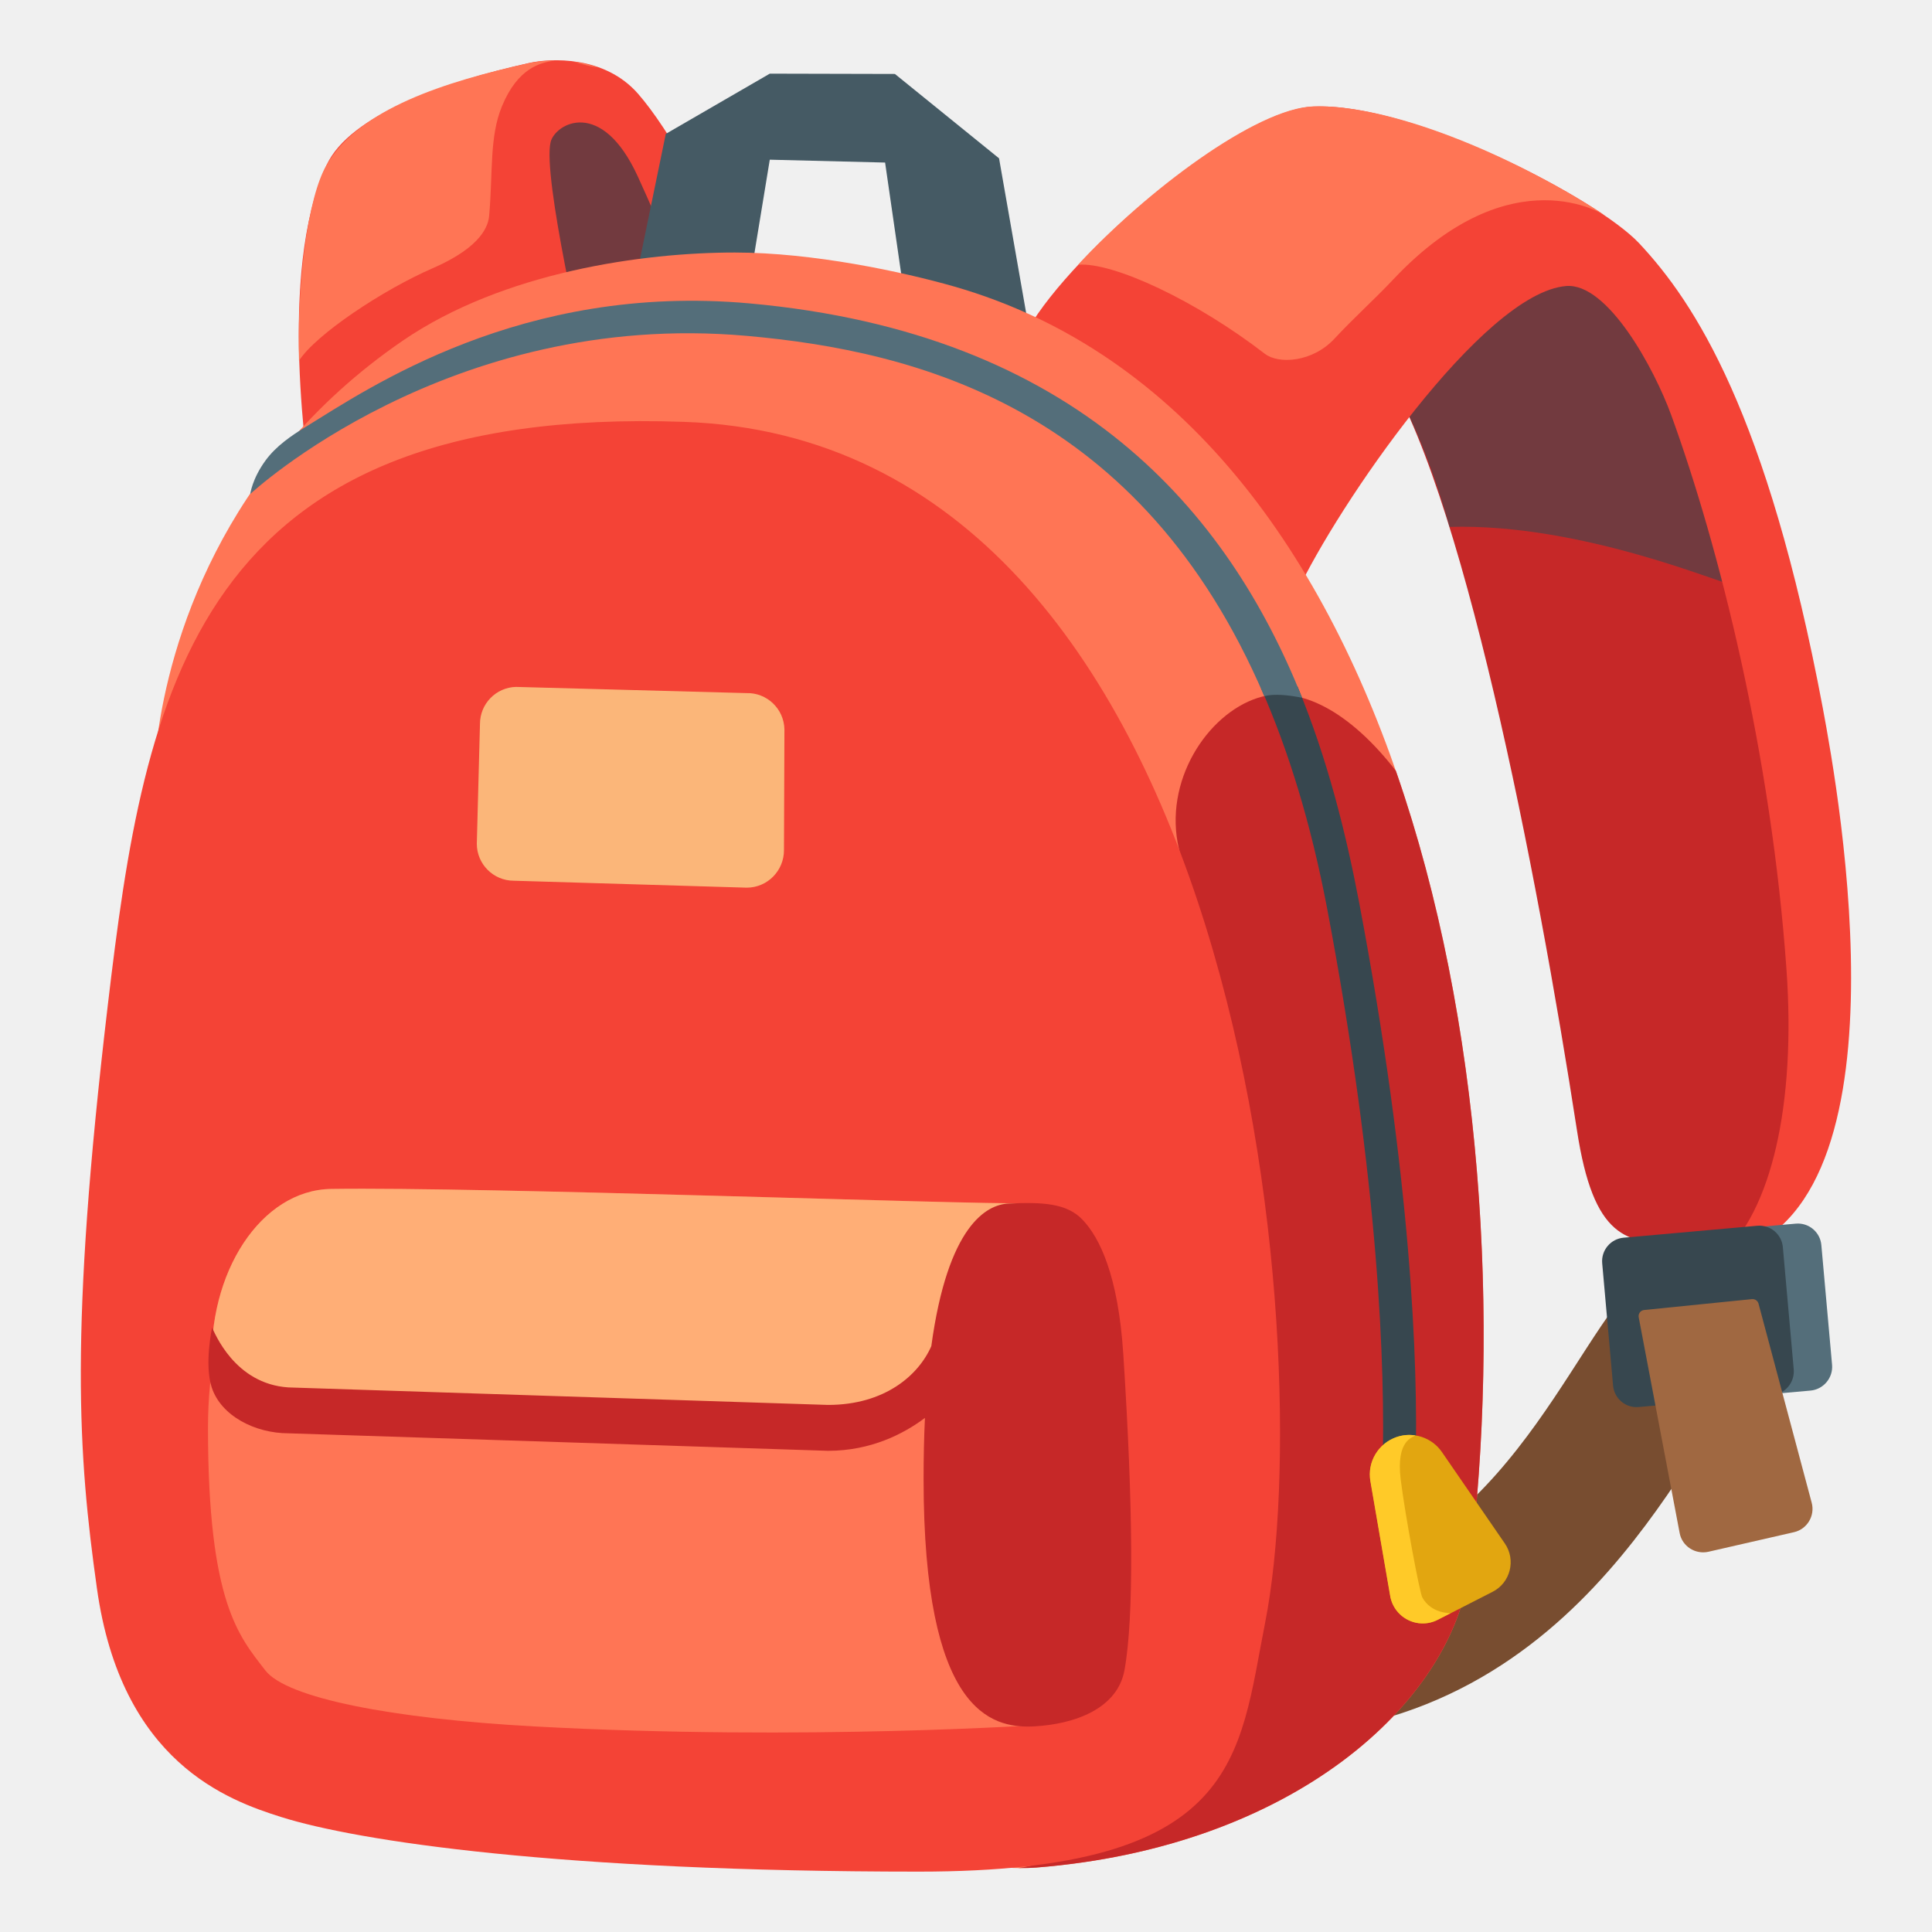
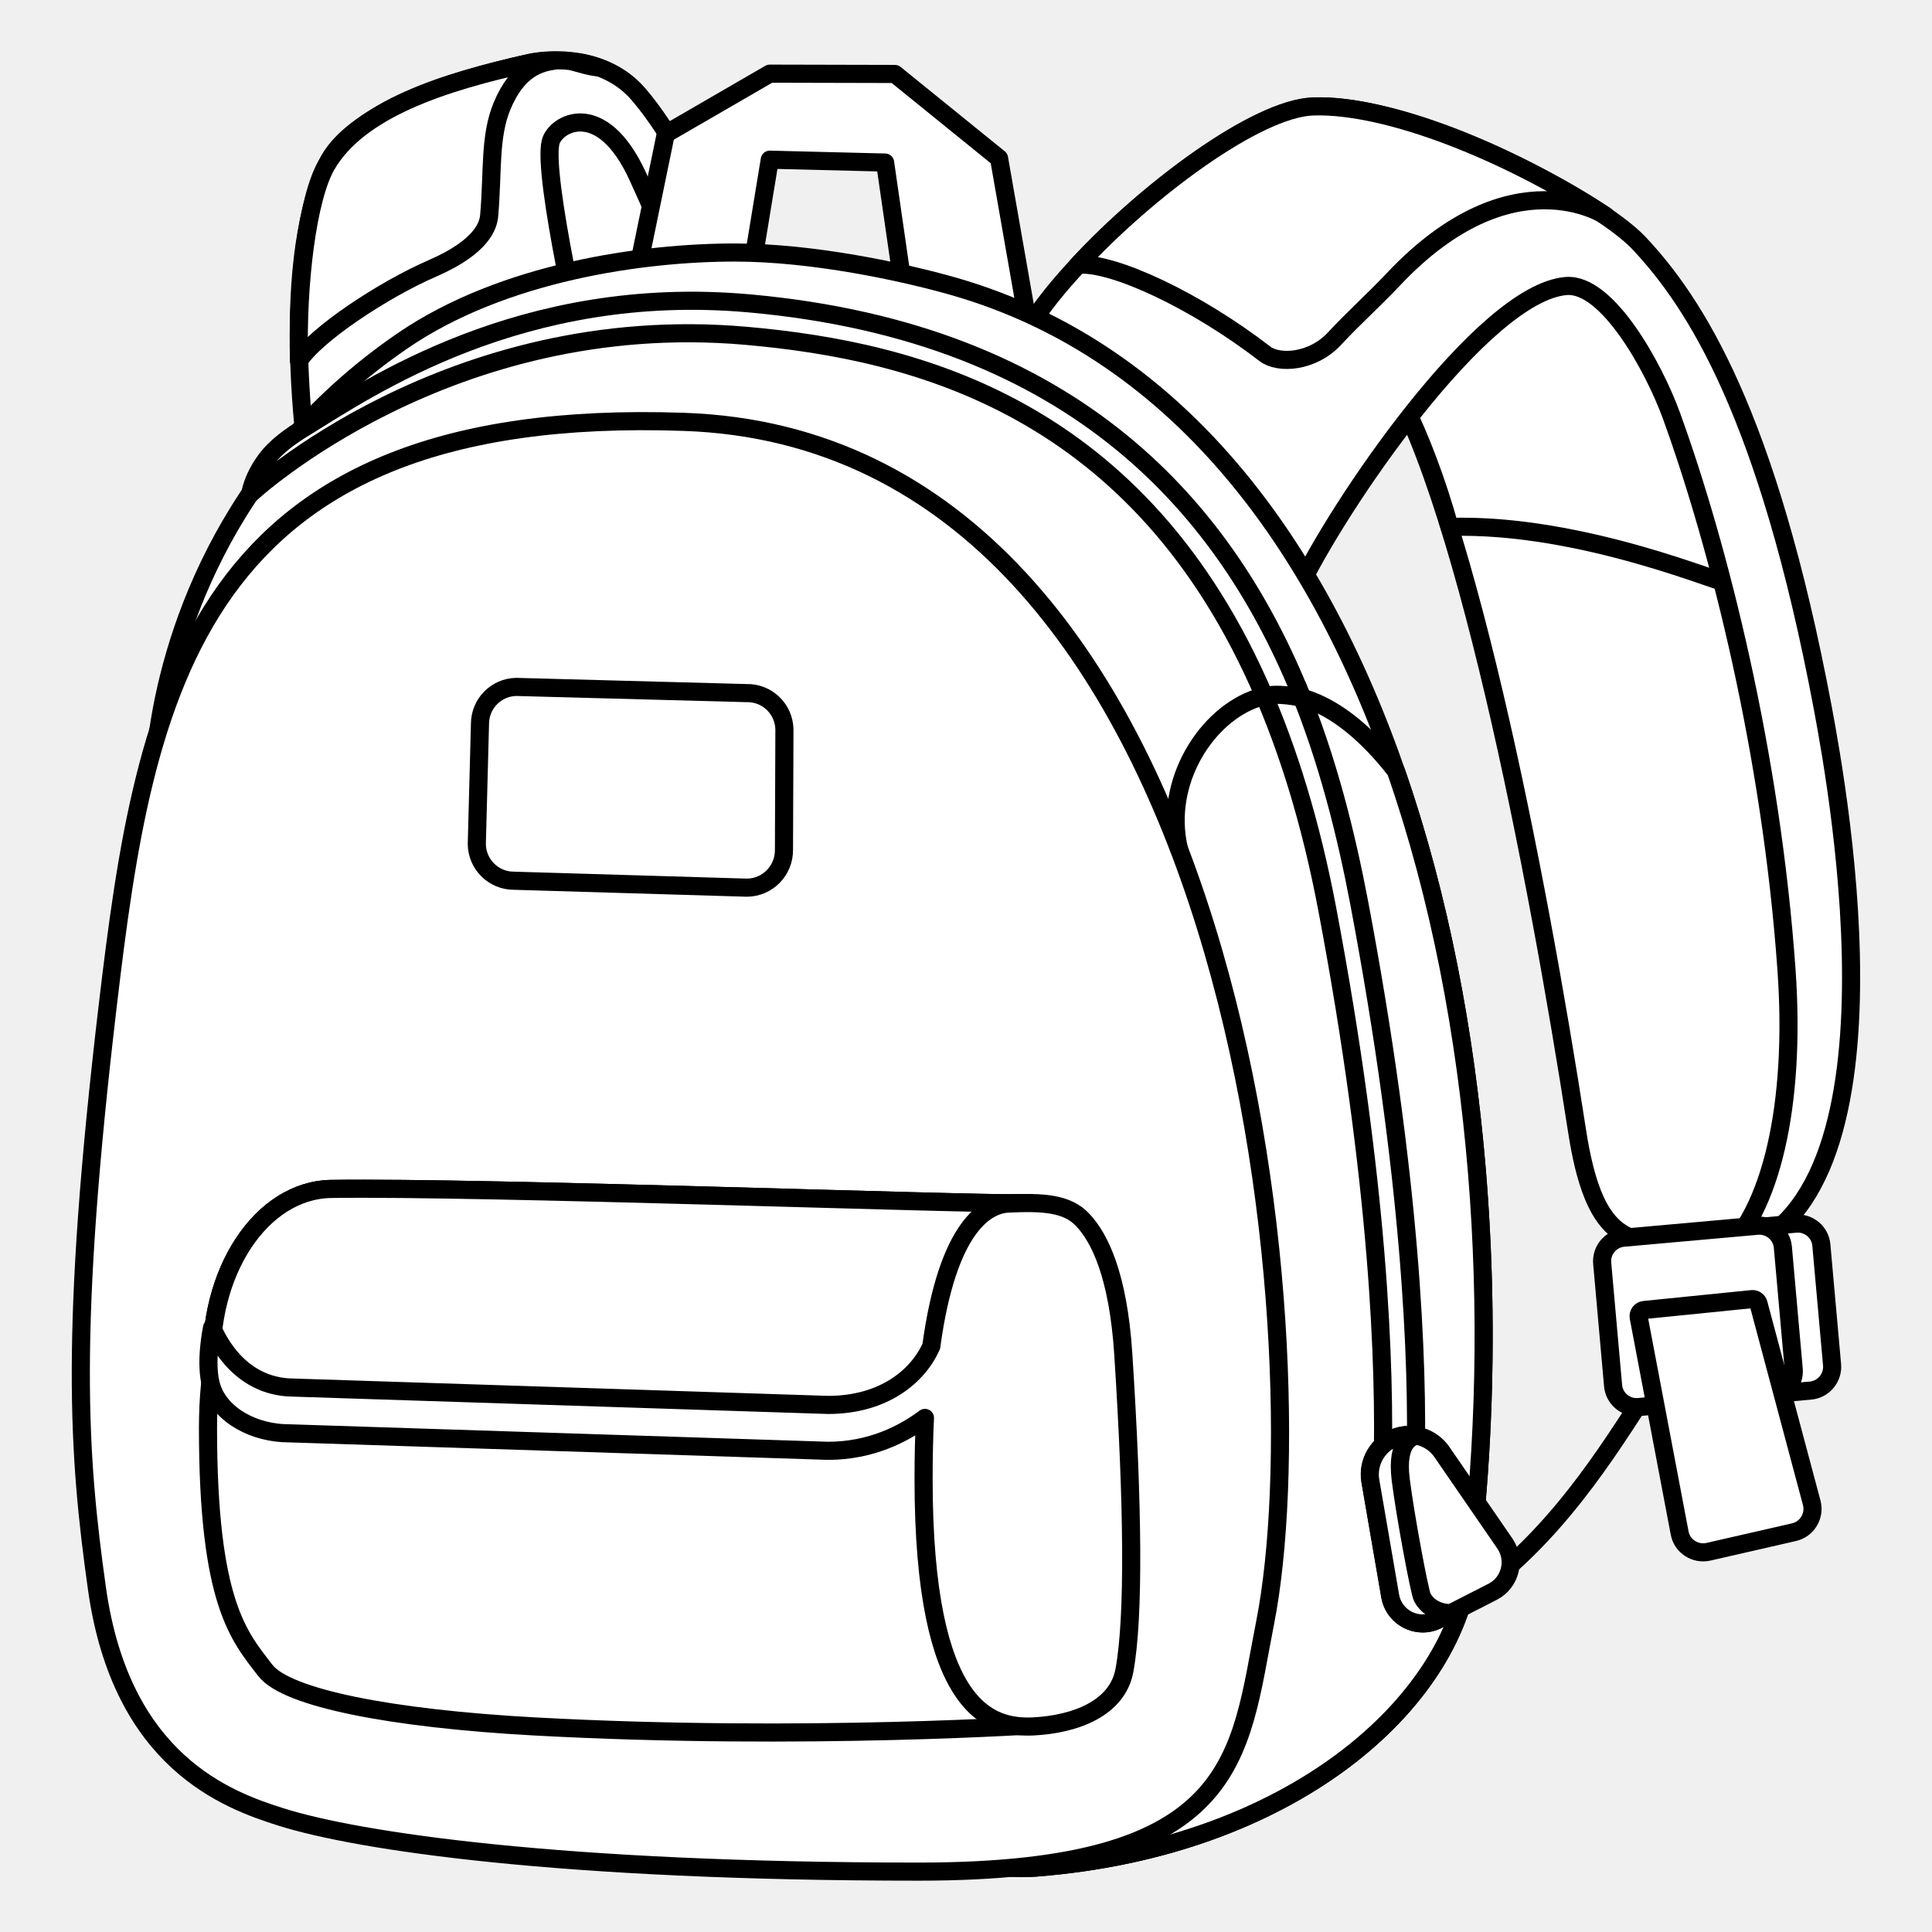
<svg xmlns="http://www.w3.org/2000/svg" version="1.1" id="Layer_6" x="0px" y="0px" viewBox="0 0 128 128" style="enable-background:new 0 0 128 128;" xml:space="preserve">
  <g>
-     <polygon style="fill:#C62828;" points="31.37,26.45 31.54,8.02 40,5.43 49.75,22.16  " />
-     <path style="opacity:0.59;fill:#37474F;" d="M36.76,20.48c0,0-2.6-11.89,0.34-13.07c5.23-2.09,9.31,11.65,9.31,11.65L36.76,20.48z" />
-     <path style="fill:#F44336;" d="M20.59,32.81c-0.09-1.63-2.29-14.63,1.05-21.88c1.53-3.31,7.81-5.51,13.43-6.76   c1.39-0.31,4.98-0.51,7.21,2.05c2.01,2.31,4.98,7.37,7.91,15l-2.11,4.54c0,0-2.91-7.7-5.82-14.06c-2.41-5.27-5.47-3.52-5.78-2.29   c-0.56,2.26,2.3,14.51,2.3,14.51C34.62,25.69,20.59,32.81,20.59,32.81z" />
+     <polygon points="31.37,26.45 31.54,8.02 40,5.43 49.75,22.16  " fill="#ffffff" stroke="#000000" stroke-width="1.2" stroke-linecap="round" stroke-linejoin="round" />
+     <path d="M36.76,20.48c0,0-2.6-11.89,0.34-13.07c5.23-2.09,9.31,11.65,9.31,11.65L36.76,20.48z" fill="#ffffff" stroke="#000000" stroke-width="1.2" stroke-linecap="round" stroke-linejoin="round" />
+     <path d="M20.59,32.81c-0.09-1.63-2.29-14.63,1.05-21.88c1.53-3.31,7.81-5.51,13.43-6.76   c1.39-0.31,4.98-0.51,7.21,2.05c2.01,2.31,4.98,7.37,7.91,15l-2.11,4.54c0,0-2.91-7.7-5.82-14.06c-2.41-5.27-5.47-3.52-5.78-2.29   c-0.56,2.26,2.3,14.51,2.3,14.51C34.62,25.69,20.59,32.81,20.59,32.81z" fill="#ffffff" stroke="#000000" stroke-width="1.2" stroke-linecap="round" stroke-linejoin="round" />
  </g>
  <g>
-     <polygon style="fill:#455A64;" points="42.36,17.37 44.11,8.87 51,4.88 59.29,4.9 66.19,10.49 68.1,21.39 59.77,18.58 58.64,10.77    51,10.58 49.98,16.79  " />
+     <polygon points="42.36,17.37 44.11,8.87 51,4.88 59.29,4.9 66.19,10.49 68.1,21.39 59.77,18.58 58.64,10.77    51,10.58 49.98,16.79  " fill="#ffffff" stroke="#000000" stroke-width="1.2" stroke-linecap="round" stroke-linejoin="round" />
  </g>
  <g>
-     <path style="fill:#FF7555;" d="M35.06,4.18c-5.62,1.24-11.27,3.03-13.43,6.76c-1.24,2.14-1.96,7.75-1.82,12.96   c1.09-1.72,5.54-4.69,8.86-6.13c3.31-1.44,3.69-2.87,3.74-3.5c0.25-2.86,0.01-5.22,0.85-7.24c1.06-2.56,2.57-2.88,3.45-3.01   C36.04,4.02,35.45,4.09,35.06,4.18z" />
-     <path style="fill:#FF7555;" d="M39.59,4.46c-0.54-0.19-1.08-0.31-1.6-0.37C38.53,4.23,39.06,4.41,39.59,4.46z" />
+     <path d="M35.06,4.18c-5.62,1.24-11.27,3.03-13.43,6.76c-1.24,2.14-1.96,7.75-1.82,12.96   c1.09-1.72,5.54-4.69,8.86-6.13c3.31-1.44,3.69-2.87,3.74-3.5c0.25-2.86,0.01-5.22,0.85-7.24c1.06-2.56,2.57-2.88,3.45-3.01   C36.04,4.02,35.45,4.09,35.06,4.18z" fill="#ffffff" stroke="#000000" stroke-width="1.2" stroke-linecap="round" stroke-linejoin="round" />
+     <path d="M39.59,4.46c-0.54-0.19-1.08-0.31-1.6-0.37C38.53,4.23,39.06,4.41,39.59,4.46z" fill="#ffffff" stroke="#000000" stroke-width="1.2" stroke-linecap="round" stroke-linejoin="round" />
  </g>
-   <path style="fill:none;stroke:#784D30;stroke-width:9.816;stroke-miterlimit:10;" d="M89.99,109.24  c14.88-3.95,19.32-20.76,23.54-22.17" />
-   <path style="fill:#C62828;" d="M104.48,74.9c1.09,7.09,3.23,7.62,6.96,7.43c5.65-0.28,6.27-1.58,7.53-11.26  c1.56-12.02-2.95-28.77-6.84-40.25c-2.06-6.08-1.85-10.25-6.44-14.89c-2.52-2.55-12.33-6.3-15.18-1.42  c-1.96,3.36-0.98,6.77,0.89,9.47C96.83,31.84,101.83,57.75,104.48,74.9z" />
-   <path style="opacity:0.59;fill:#37474F;" d="M93.06,26.91c1.04,2.13,2.11,4.89,2.98,8c8.86-0.27,18.46,3.98,18.46,3.72  c0-0.22-0.75-5.99-3.19-11.71c-1.06-2.48-4.29-9.28-8.29-8.62C97.99,19.14,93.06,26.91,93.06,26.91z" />
-   <path style="fill:#F44336;" d="M85.95,39.19c2.61-5.58,12.26-19.78,17.81-20.24c2.75-0.23,5.84,5.46,6.97,8.57  c3.17,8.73,6.62,22.43,7.63,36.73c0.63,8.92-1,16.02-4.36,18.97c12.88-2.41,7.85-30.52,6.76-36.34  c-3.67-19.49-8.48-26.84-12.17-30.77c-2.82-3-15.1-9.35-21.58-9.05c-4.99,0.23-15.91,9.56-18.89,14.73  C67.24,23.31,85.95,39.19,85.95,39.19z" />
-   <path style="fill:#FF7555;" d="M68.66,123.73c16.9-1.34,27.59-10.84,28.71-19.85c3.86-31.14-3.77-76.17-34.16-84.9  c-3.39-0.97-9.35-2.25-14.53-2.25c-6.03,0-15.33,1.27-22.01,5.85c-12.18,8.36-15.43,20.26-16.23,26.16  C7.49,70.37,47.4,125.42,68.66,123.73z" />
-   <path style="fill:#C62828;" d="M97.37,103.88c2.01-16.2,0.91-36.15-4.89-52.81c-3.02-3.9-6.38-5.73-9.16-4.83  c-3.34,1.08-6.27,5.53-5.21,10.01c0,0,8.09,32.46,2.59,52.99c-3.64,13.59-13.23,14.52-13.23,14.52c0.4,0,0.8,0,1.19-0.03  C85.57,122.39,96.25,112.89,97.37,103.88z" />
-   <path style="fill:#F44336;" d="M18.62,120.38c5.1,1.61,18.51,3.62,42.26,3.62c21.33,0,21.18-7.59,22.94-16.5  c3.62-18.38-1.34-78.26-38.49-79.55C12.84,26.81,9.59,45.89,7.14,66.61c-2.56,21.67-1.96,29.78-0.72,38.61  C8.03,116.76,15.11,119.27,18.62,120.38z" />
-   <path style="fill:#37474F;" d="M90.05,59.81c-0.86-4.52-2.08-9.49-4.09-14.34l-2.42,0.11c1.81,4.11,3.31,8.94,4.39,14.63  c3.45,18.23,3.85,30.45,3.67,37.08c-0.11,3.98,2.08,4,2.19-0.25C93.96,90.23,93.5,78.05,90.05,59.81z" />
-   <path style="fill:#E2A610;" d="M92.53,95.21L92.53,95.21c-1.21,0.42-1.95,1.66-1.73,2.92l1.3,7.54c0.21,1.49,1.83,2.33,3.17,1.64  l3.62-1.85c1.18-0.6,1.56-2.11,0.81-3.2l-4.17-6.06C94.87,95.24,93.64,94.83,92.53,95.21z" />
-   <path style="fill:#FFCA28;" d="M94.23,105.83c-0.18-0.33-1.14-5.47-1.43-7.81c-0.32-2.63,0.81-2.78,0.98-2.92  c-0.49-0.07-0.87-0.02-1.26,0.11c-1.21,0.42-1.95,1.65-1.73,2.92l1.3,7.54c0.15,1.03,0.96,1.75,1.89,1.87  c0.42,0.05,0.86-0.01,1.28-0.23l0.84-0.43C96.06,106.87,94.82,106.91,94.23,105.83z" />
-   <path style="fill:#546E7A;" d="M119.95,92.13l-9.34,0.83c-0.86,0.08-1.63-0.56-1.7-1.43l-0.71-7.93c-0.08-0.86,0.56-1.63,1.43-1.7  l9.34-0.83c0.86-0.08,1.63,0.56,1.7,1.43l0.71,7.93C121.45,91.29,120.81,92.05,119.95,92.13z" />
-   <path style="fill:#37474F;" d="M117.41,92.43l-8.84,0.79c-0.86,0.08-1.63-0.56-1.7-1.43l-0.72-8.09c-0.08-0.86,0.56-1.63,1.43-1.7  l8.84-0.79c0.86-0.08,1.63,0.56,1.7,1.43l0.72,8.09C118.91,91.59,118.27,92.35,117.41,92.43z" />
+   <path d="M89.99,109.24  c14.88-3.95,19.32-20.76,23.54-22.17" fill="none" stroke="#000000" stroke-width="1.2" stroke-linecap="round" stroke-linejoin="round" />
+   <path d="M104.48,74.9c1.09,7.09,3.23,7.62,6.96,7.43c5.65-0.28,6.27-1.58,7.53-11.26  c1.56-12.02-2.95-28.77-6.84-40.25c-2.06-6.08-1.85-10.25-6.44-14.89c-2.52-2.55-12.33-6.3-15.18-1.42  c-1.96,3.36-0.98,6.77,0.89,9.47C96.83,31.84,101.83,57.75,104.48,74.9z" fill="#ffffff" stroke="#000000" stroke-width="1.2" stroke-linecap="round" stroke-linejoin="round" />
+   <path d="M93.06,26.91c1.04,2.13,2.11,4.89,2.98,8c8.86-0.27,18.46,3.98,18.46,3.72  c0-0.22-0.75-5.99-3.19-11.71c-1.06-2.48-4.29-9.28-8.29-8.62C97.99,19.14,93.06,26.91,93.06,26.91z" fill="#ffffff" stroke="#000000" stroke-width="1.2" stroke-linecap="round" stroke-linejoin="round" />
+   <path d="M85.95,39.19c2.61-5.58,12.26-19.78,17.81-20.24c2.75-0.23,5.84,5.46,6.97,8.57  c3.17,8.73,6.62,22.43,7.63,36.73c0.63,8.92-1,16.02-4.36,18.97c12.88-2.41,7.85-30.52,6.76-36.34  c-3.67-19.49-8.48-26.84-12.17-30.77c-2.82-3-15.1-9.35-21.58-9.05c-4.99,0.23-15.91,9.56-18.89,14.73  C67.24,23.31,85.95,39.19,85.95,39.19z" fill="#ffffff" stroke="#000000" stroke-width="1.2" stroke-linecap="round" stroke-linejoin="round" />
+   <path d="M68.66,123.73c16.9-1.34,27.59-10.84,28.71-19.85c3.86-31.14-3.77-76.17-34.16-84.9  c-3.39-0.97-9.35-2.25-14.53-2.25c-6.03,0-15.33,1.27-22.01,5.85c-12.18,8.36-15.43,20.26-16.23,26.16  C7.49,70.37,47.4,125.42,68.66,123.73z" fill="#ffffff" stroke="#000000" stroke-width="1.2" stroke-linecap="round" stroke-linejoin="round" />
+   <path d="M97.37,103.88c2.01-16.2,0.91-36.15-4.89-52.81c-3.02-3.9-6.38-5.73-9.16-4.83  c-3.34,1.08-6.27,5.53-5.21,10.01c0,0,8.09,32.46,2.59,52.99c-3.64,13.59-13.23,14.52-13.23,14.52c0.4,0,0.8,0,1.19-0.03  C85.57,122.39,96.25,112.89,97.37,103.88z" fill="#ffffff" stroke="#000000" stroke-width="1.2" stroke-linecap="round" stroke-linejoin="round" />
+   <path d="M18.62,120.38c5.1,1.61,18.51,3.62,42.26,3.62c21.33,0,21.18-7.59,22.94-16.5  c3.62-18.38-1.34-78.26-38.49-79.55C12.84,26.81,9.59,45.89,7.14,66.61c-2.56,21.67-1.96,29.78-0.72,38.61  C8.03,116.76,15.11,119.27,18.62,120.38z" fill="#ffffff" stroke="#000000" stroke-width="1.2" stroke-linecap="round" stroke-linejoin="round" />
+   <path d="M90.05,59.81c-0.86-4.52-2.08-9.49-4.09-14.34l-2.42,0.11c1.81,4.11,3.31,8.94,4.39,14.63  c3.45,18.23,3.85,30.45,3.67,37.08c-0.11,3.98,2.08,4,2.19-0.25C93.96,90.23,93.5,78.05,90.05,59.81z" fill="#ffffff" stroke="#000000" stroke-width="1.2" stroke-linecap="round" stroke-linejoin="round" />
+   <path d="M92.53,95.21L92.53,95.21c-1.21,0.42-1.95,1.66-1.73,2.92l1.3,7.54c0.21,1.49,1.83,2.33,3.17,1.64  l3.62-1.85c1.18-0.6,1.56-2.11,0.81-3.2l-4.17-6.06C94.87,95.24,93.64,94.83,92.53,95.21z" fill="#ffffff" stroke="#000000" stroke-width="1.2" stroke-linecap="round" stroke-linejoin="round" />
+   <path d="M94.23,105.83c-0.18-0.33-1.14-5.47-1.43-7.81c-0.32-2.63,0.81-2.78,0.98-2.92  c-0.49-0.07-0.87-0.02-1.26,0.11c-1.21,0.42-1.95,1.65-1.73,2.92l1.3,7.54c0.15,1.03,0.96,1.75,1.89,1.87  c0.42,0.05,0.86-0.01,1.28-0.23l0.84-0.43C96.06,106.87,94.82,106.91,94.23,105.83z" fill="#ffffff" stroke="#000000" stroke-width="1.2" stroke-linecap="round" stroke-linejoin="round" />
+   <path d="M119.95,92.13l-9.34,0.83c-0.86,0.08-1.63-0.56-1.7-1.43l-0.71-7.93c-0.08-0.86,0.56-1.63,1.43-1.7  l9.34-0.83c0.86-0.08,1.63,0.56,1.7,1.43l0.71,7.93C121.45,91.29,120.81,92.05,119.95,92.13z" fill="#ffffff" stroke="#000000" stroke-width="1.2" stroke-linecap="round" stroke-linejoin="round" />
+   <path d="M117.41,92.43l-8.84,0.79c-0.86,0.08-1.63-0.56-1.7-1.43l-0.72-8.09c-0.08-0.86,0.56-1.63,1.43-1.7  l8.84-0.79c0.86-0.08,1.63,0.56,1.7,1.43l0.72,8.09C118.91,91.59,118.27,92.35,117.41,92.43z" fill="#ffffff" stroke="#000000" stroke-width="1.2" stroke-linecap="round" stroke-linejoin="round" />
  <g>
-     <path style="fill:#A06841;" d="M111.28,101.56l-2.71-14.28c-0.05-0.24,0.12-0.47,0.37-0.49l7.13-0.72c0.2-0.02,0.39,0.11,0.44,0.31   l3.52,13.18c0.23,0.86-0.3,1.75-1.17,1.95l-5.68,1.3C112.31,103,111.44,102.44,111.28,101.56z" />
+     <path d="M111.28,101.56l-2.71-14.28c-0.05-0.24,0.12-0.47,0.37-0.49l7.13-0.72c0.2-0.02,0.39,0.11,0.44,0.31   l3.52,13.18c0.23,0.86-0.3,1.75-1.17,1.95l-5.68,1.3C112.31,103,111.44,102.44,111.28,101.56z" fill="#ffffff" stroke="#000000" stroke-width="1.2" stroke-linecap="round" stroke-linejoin="round" />
  </g>
-   <path style="opacity:0.65;fill:#FFF59D;" d="M49.47,58.81l-15.43-0.46c-1.35,0-2.45-1.1-2.45-2.45l0.21-7.94  c0-1.33,1.06-2.42,2.39-2.45l15.26,0.41c1.36-0.04,2.49,1.04,2.52,2.4l-0.03,7.99C51.95,57.68,50.85,58.81,49.47,58.81z" />
-   <path style="fill:#FF7555;" d="M87.01,7.05c-3.78,0.12-11.09,5.62-15.58,10.49c2.32-0.19,7.81,2.38,12.37,5.9  c0.91,0.7,3.15,0.57,4.61-1c1.33-1.43,2.58-2.53,3.92-3.95c7.86-8.33,14.04-4.2,14.04-4.2C99.87,10.06,91.95,6.9,87.01,7.05z" />
-   <path style="fill:#546E7A;" d="M86.27,46.23c-4.93-12.32-14.88-24.17-36.62-26.13c-15.1-1.36-25.27,5.65-29.41,8.19  c-0.92,0.56-1.95,1.26-2.65,2.22c-0.89,1.22-1.01,2.22-1.01,2.22S29.68,20.5,49.45,22.25c11.3,1,26.14,4.77,34.31,23.87  C84.45,45.95,85.38,46.05,86.27,46.23z" />
-   <path style="fill:#FF7555;" d="M69.35,114.25c0,0-15.98,1.11-33.95,0.13c-9.47-0.52-16.41-1.88-17.82-3.71  c-1.74-2.26-3.8-4.45-3.8-16.07c0-7.83,2.89-14.14,8.49-14.28c4.28-0.11,49.21-0.6,45.82-0.6c-3.39,0-6.45,7.43-6.14,15.44  C62.71,114.79,69.35,114.25,69.35,114.25z" />
-   <path style="fill:#FF7555;" d="M53.67,94.6c0.35-0.1,3.53,0.18,6.07-1.59c0.96-0.67,1.72-1.23,2.33-1.87  c0.59-6,2.95-10.89,5.59-11.37c0.09-0.02,0.18-0.04,0.26-0.05C64,79.8,31.95,78.62,21.94,78.77c-4.64,0.07-8.22,5.53-7.9,11.95  c0.67,1.19,1.75,2.47,3.4,2.72C20.68,93.93,53.32,94.71,53.67,94.6z" />
-   <path style="opacity:0.45;fill:#FFF59D;" d="M53.67,94.6c0.35-0.1,3.53,0.18,6.07-1.59c0.96-0.67,1.72-1.23,2.33-1.87  c0.59-6,2.95-10.89,5.59-11.37c0.09-0.02,0.18-0.04,0.26-0.05C64,79.8,31.95,78.62,21.94,78.77c-4.64,0.07-8.22,5.53-7.9,11.95  c0.67,1.19,1.75,2.47,3.4,2.72C20.68,93.93,53.32,94.71,53.67,94.6z" />
-   <path style="fill:#C62828;" d="M74.42,89.7c-0.34-5.22-1.57-7.7-2.69-8.88c-1.03-1.1-2.64-1.19-4.93-1.08  c-1.42,0.07-4.01,1.43-5.1,9.46l0-0.01c-0.86,1.95-3.11,3.89-6.84,3.89l-35.75-1.16c-3.58-0.23-4.89-3.65-5.06-3.96  c0,0-0.52,2.41-0.03,3.94c0.62,1.92,2.9,3.06,5.09,3.06l35.75,1.16c2.85,0,5.02-1.13,6.42-2.18c-0.06,1.24-0.09,2.59-0.09,4.05  c0,15.36,4.43,16.52,7.26,16.39c2.83-0.14,5.6-1.22,6.05-3.73C75.14,107.14,75.07,99.76,74.42,89.7z" />
+   <path d="M49.47,58.81l-15.43-0.46c-1.35,0-2.45-1.1-2.45-2.45l0.21-7.94  c0-1.33,1.06-2.42,2.39-2.45l15.26,0.41c1.36-0.04,2.49,1.04,2.52,2.4l-0.03,7.99C51.95,57.68,50.85,58.81,49.47,58.81z" fill="#ffffff" stroke="#000000" stroke-width="1.2" stroke-linecap="round" stroke-linejoin="round" />
+   <path d="M87.01,7.05c-3.78,0.12-11.09,5.62-15.58,10.49c2.32-0.19,7.81,2.38,12.37,5.9  c0.91,0.7,3.15,0.57,4.61-1c1.33-1.43,2.58-2.53,3.92-3.95c7.86-8.33,14.04-4.2,14.04-4.2C99.87,10.06,91.95,6.9,87.01,7.05z" fill="#ffffff" stroke="#000000" stroke-width="1.2" stroke-linecap="round" stroke-linejoin="round" />
+   <path d="M86.27,46.23c-4.93-12.32-14.88-24.17-36.62-26.13c-15.1-1.36-25.27,5.65-29.41,8.19  c-0.92,0.56-1.95,1.26-2.65,2.22c-0.89,1.22-1.01,2.22-1.01,2.22S29.68,20.5,49.45,22.25c11.3,1,26.14,4.77,34.31,23.87  C84.45,45.95,85.38,46.05,86.27,46.23z" fill="#ffffff" stroke="#000000" stroke-width="1.2" stroke-linecap="round" stroke-linejoin="round" />
+   <path d="M69.35,114.25c0,0-15.98,1.11-33.95,0.13c-9.47-0.52-16.41-1.88-17.82-3.71  c-1.74-2.26-3.8-4.45-3.8-16.07c0-7.83,2.89-14.14,8.49-14.28c4.28-0.11,49.21-0.6,45.82-0.6c-3.39,0-6.45,7.43-6.14,15.44  C62.71,114.79,69.35,114.25,69.35,114.25z" fill="#ffffff" stroke="#000000" stroke-width="1.2" stroke-linecap="round" stroke-linejoin="round" />
+   <path d="M53.67,94.6c0.35-0.1,3.53,0.18,6.07-1.59c0.96-0.67,1.72-1.23,2.33-1.87  c0.59-6,2.95-10.89,5.59-11.37c0.09-0.02,0.18-0.04,0.26-0.05C64,79.8,31.95,78.62,21.94,78.77c-4.64,0.07-8.22,5.53-7.9,11.95  c0.67,1.19,1.75,2.47,3.4,2.72C20.68,93.93,53.32,94.71,53.67,94.6z" fill="#ffffff" stroke="#000000" stroke-width="1.2" stroke-linecap="round" stroke-linejoin="round" />
+   <path d="M53.67,94.6c0.35-0.1,3.53,0.18,6.07-1.59c0.96-0.67,1.72-1.23,2.33-1.87  c0.59-6,2.95-10.89,5.59-11.37c0.09-0.02,0.18-0.04,0.26-0.05C64,79.8,31.95,78.62,21.94,78.77c-4.64,0.07-8.22,5.53-7.9,11.95  c0.67,1.19,1.75,2.47,3.4,2.72C20.68,93.93,53.32,94.71,53.67,94.6z" fill="#ffffff" stroke="#000000" stroke-width="1.2" stroke-linecap="round" stroke-linejoin="round" />
+   <path d="M74.42,89.7c-0.34-5.22-1.57-7.7-2.69-8.88c-1.03-1.1-2.64-1.19-4.93-1.08  c-1.42,0.07-4.01,1.43-5.1,9.46l0-0.01c-0.86,1.95-3.11,3.89-6.84,3.89l-35.75-1.16c-3.58-0.23-4.89-3.65-5.06-3.96  c0,0-0.52,2.41-0.03,3.94c0.62,1.92,2.9,3.06,5.09,3.06l35.75,1.16c2.85,0,5.02-1.13,6.42-2.18c-0.06,1.24-0.09,2.59-0.09,4.05  c0,15.36,4.43,16.52,7.26,16.39c2.83-0.14,5.6-1.22,6.05-3.73C75.14,107.14,75.07,99.76,74.42,89.7z" fill="#ffffff" stroke="#000000" stroke-width="1.2" stroke-linecap="round" stroke-linejoin="round" />
</svg>
